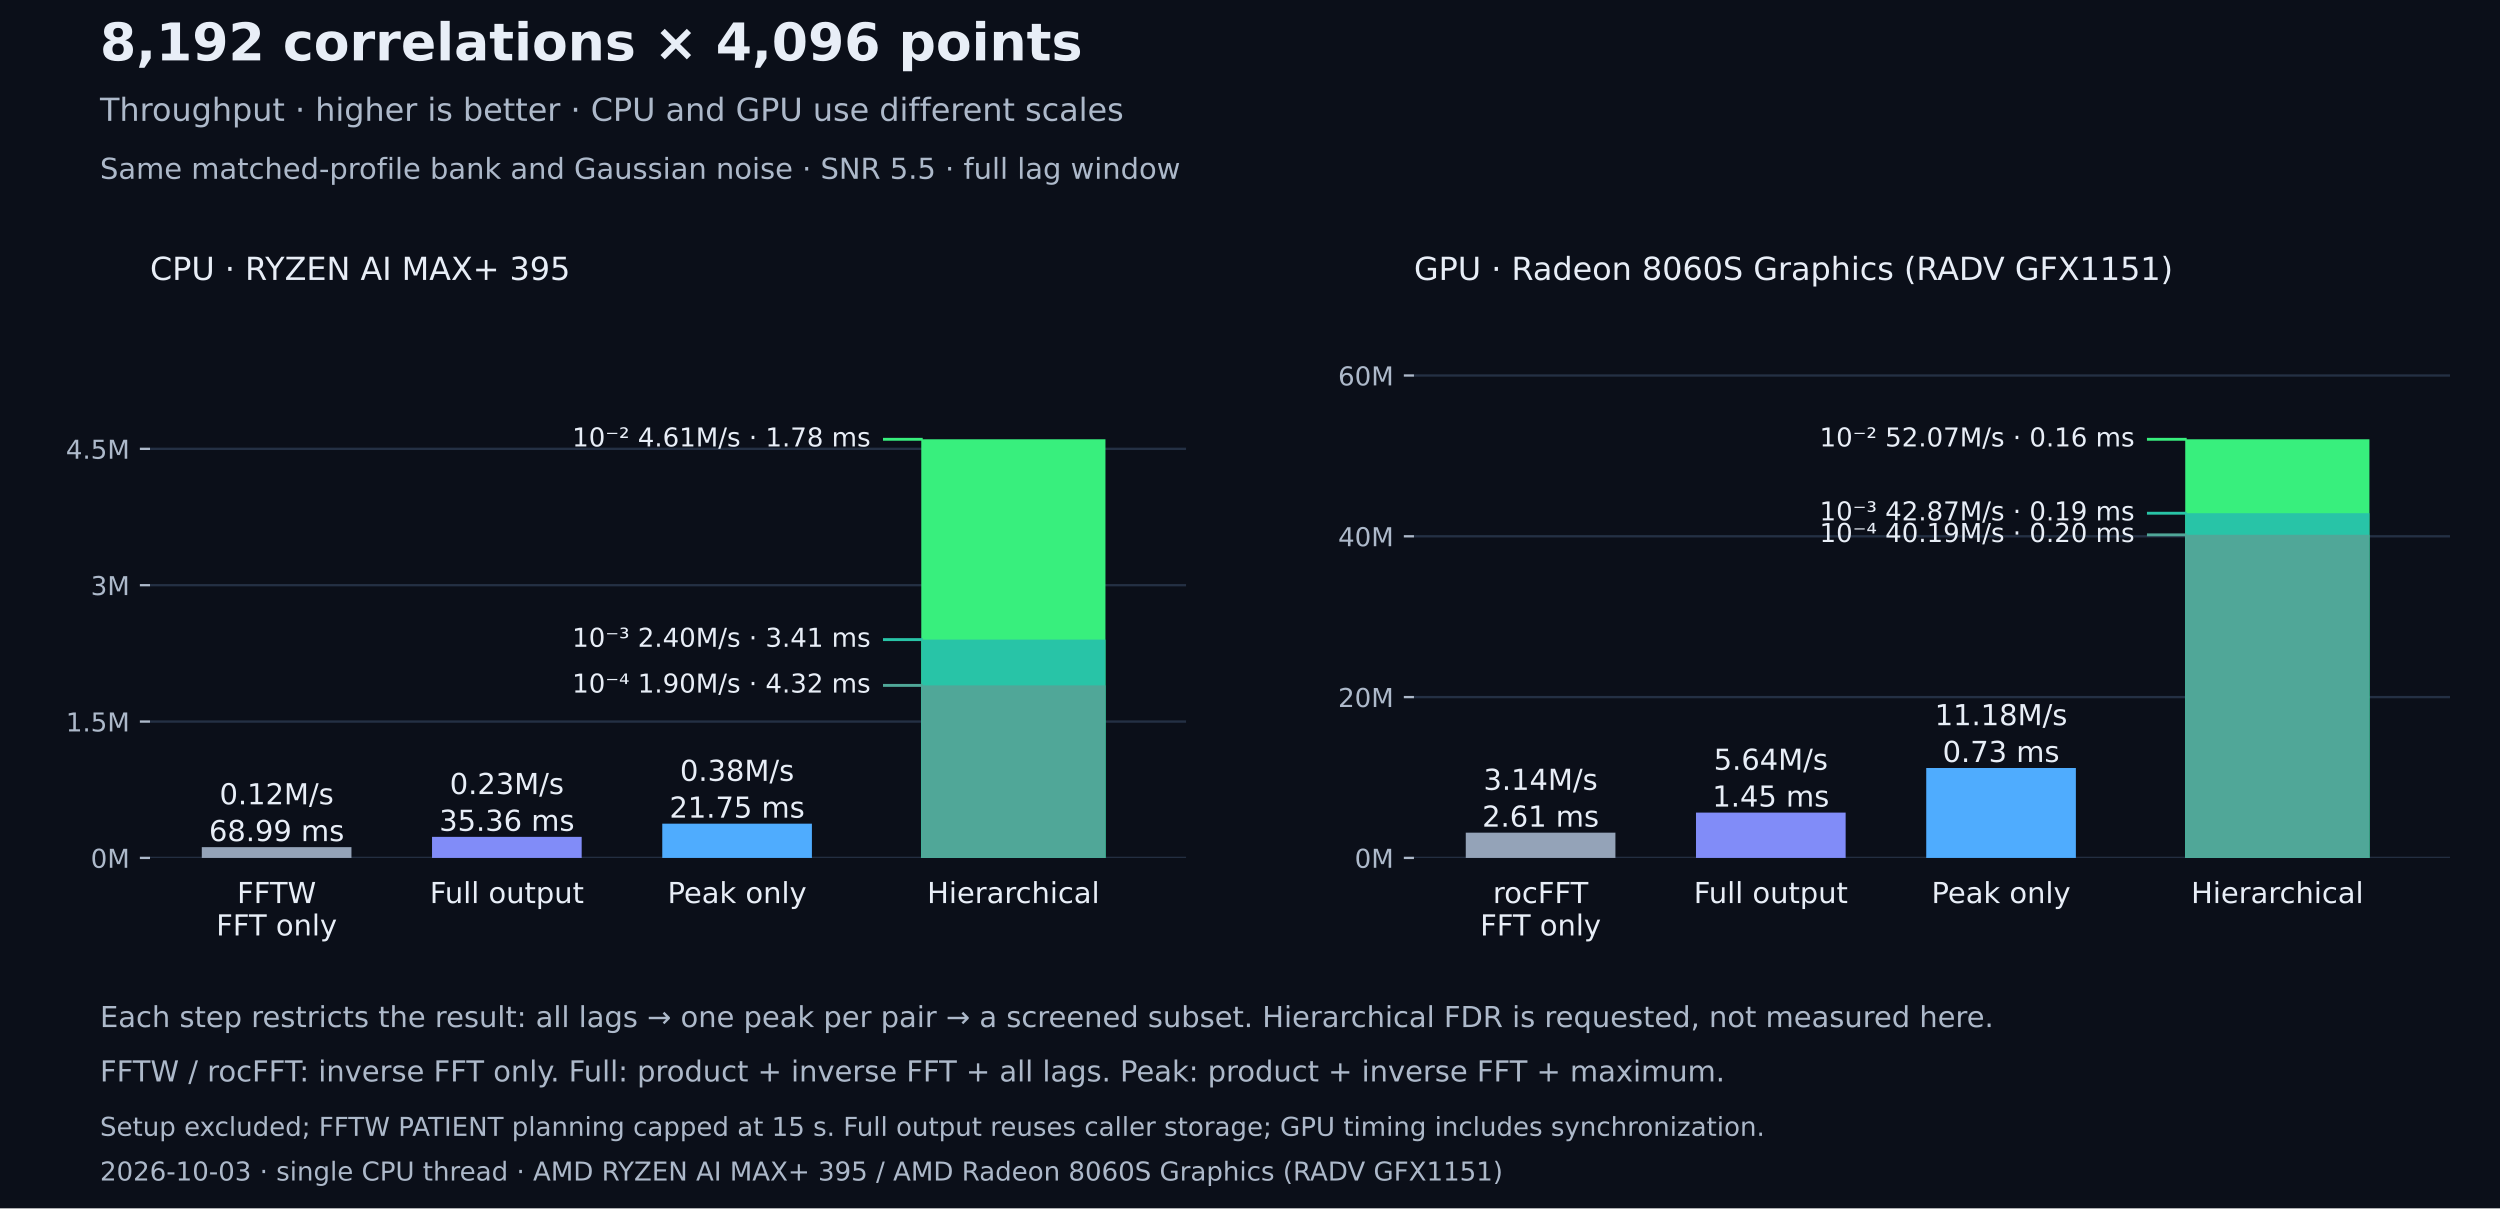
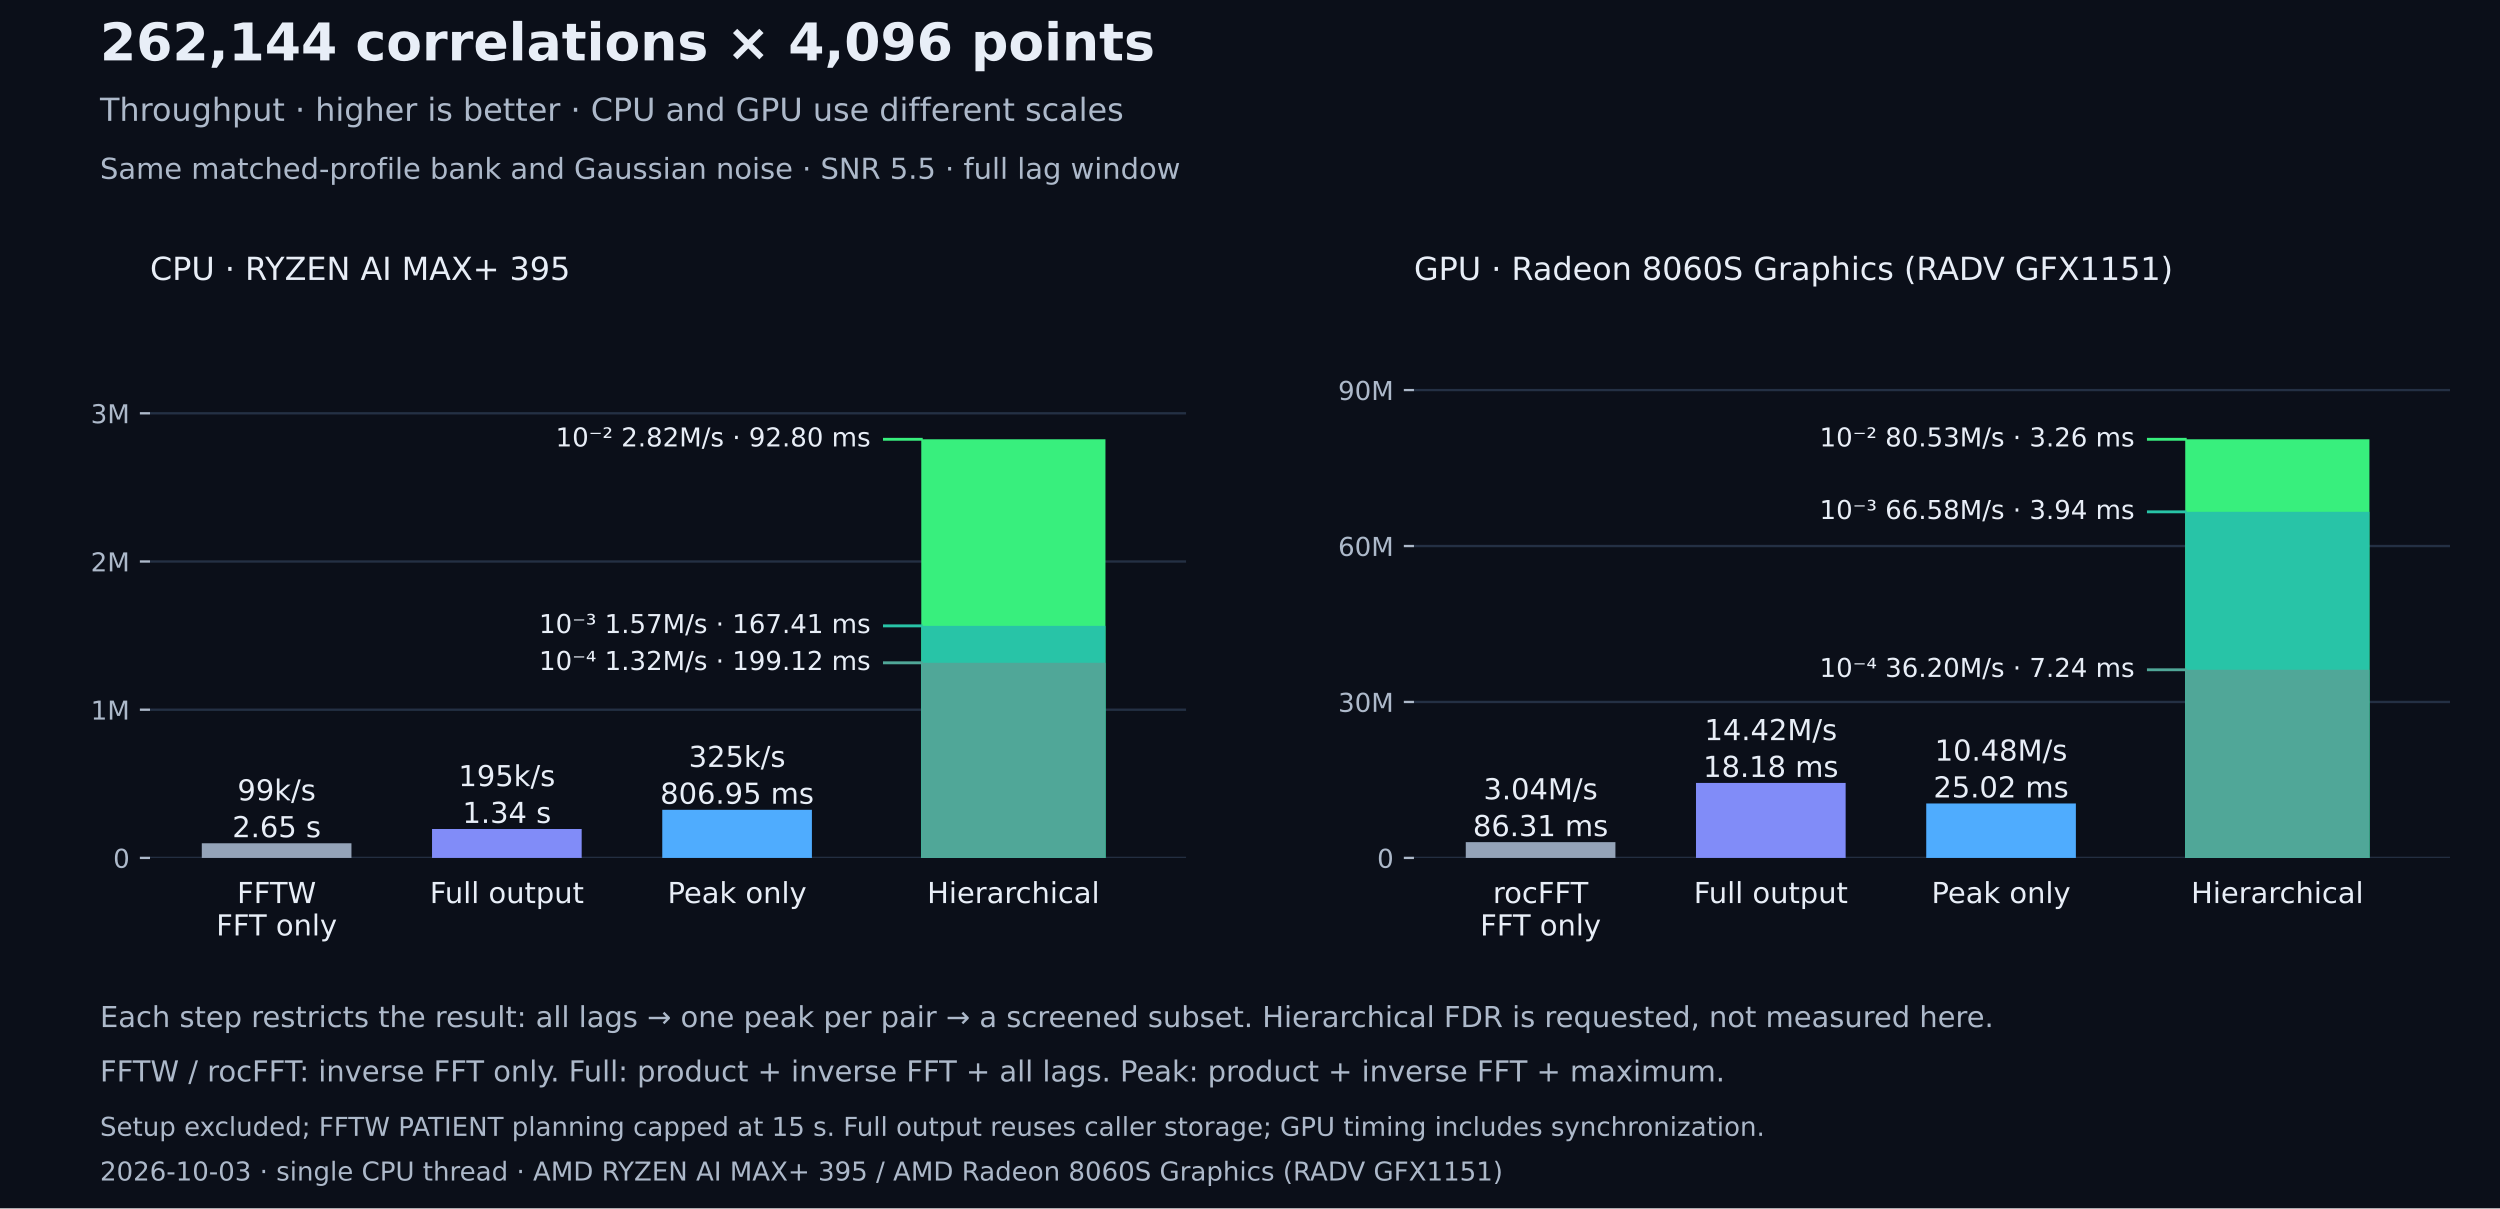
<svg xmlns="http://www.w3.org/2000/svg" xmlns:xlink="http://www.w3.org/1999/xlink" width="864pt" height="417.6pt" viewBox="0 0 864 417.6" version="1.1">
  <defs>
    <style type="text/css">*{stroke-linejoin: round; stroke-linecap: butt}</style>
  </defs>
  <g id="figure_1">
    <g id="patch_1">
      <path d="M 0 417.6 L 864 417.6 L 864 0 L 0 0 z " style="fill: #0b0f19" />
    </g>
    <g id="axes_1">
      <g id="patch_2">
        <path d="M 51.84 296.496 L 409.894 296.496 L 409.894 112.752 L 51.84 112.752 z " style="fill: #0b0f19" />
      </g>
      <g id="matplotlib.axis_1">
        <g id="xtick_1">
          <g id="line2d_1" />
          <g id="text_1">
            <text style="font-size: 10px; font-family: 'DejaVu Sans'; fill: #e8eef7" transform="translate(81.94044 312.0944)">FFTW</text>
            <text style="font-size: 10px; font-family: 'DejaVu Sans'; fill: #e8eef7" transform="translate(74.71857 323.2923)">FFT only</text>
          </g>
        </g>
        <g id="xtick_2">
          <g id="line2d_2" />
          <g id="text_2">
            <text style="font-size: 10px; font-family: 'DejaVu Sans'; text-anchor: middle; fill: #e8eef7" x="175.17" y="312.094" transform="rotate(-0 175.1697 312.0944)">Full output</text>
          </g>
        </g>
        <g id="xtick_3">
          <g id="line2d_3" />
          <g id="text_3">
            <text style="font-size: 10px; font-family: 'DejaVu Sans'; text-anchor: middle; fill: #e8eef7" x="254.737" y="312.094" transform="rotate(-0 254.7373 312.0944)">Peak only</text>
          </g>
        </g>
        <g id="xtick_4">
          <g id="line2d_4" />
          <g id="text_4">
            <text style="font-size: 10px; font-family: 'DejaVu Sans'; text-anchor: middle; fill: #e8eef7" x="350.218" y="312.094" transform="rotate(-0 350.2184 312.0944)">Hierarchical</text>
          </g>
        </g>
      </g>
      <g id="matplotlib.axis_2">
        <g id="ytick_1">
          <g id="line2d_5">
-             <path d="M 51.84 296.496 L 409.894 296.496 " clip-path="url(#p16ffa9c2d5)" style="fill: none; stroke: #243044; stroke-width: 0.8; stroke-linecap: square" />
+             <path d="M 51.84 296.496 L 409.894 296.496 " clip-path="url(#p762584da39)" style="fill: none; stroke: #243044; stroke-width: 0.8; stroke-linecap: square" />
          </g>
          <g id="line2d_6">
            <defs>
-               <path id="m19e0b57fc1" d="M 0 0 L -3.5 0 " style="stroke: #adb9ca; stroke-width: 0.8" />
+               <path id="me6d5c58ea3" d="M 0 0 L -3.5 0 " style="stroke: #adb9ca; stroke-width: 0.8" />
            </defs>
            <g>
-               <use xlink:href="#m19e0b57fc1" x="51.84" y="296.496" style="fill: #adb9ca; stroke: #adb9ca; stroke-width: 0.8" />
+               <use xlink:href="#me6d5c58ea3" x="51.84" y="296.496" style="fill: #adb9ca; stroke: #adb9ca; stroke-width: 0.8" />
            </g>
          </g>
          <g id="text_5">
-             <text style="font-size: 9px; font-family: 'DejaVu Sans'; text-anchor: end; fill: #adb9ca" x="44.84" y="299.915" transform="rotate(-0 44.84 299.9153)">0M</text>
+             <text style="font-size: 9px; font-family: 'DejaVu Sans'; text-anchor: end; fill: #adb9ca" x="44.84" y="299.915" transform="rotate(-0 44.84 299.9153)">0</text>
          </g>
        </g>
        <g id="ytick_2">
          <g id="line2d_7">
-             <path d="M 51.84 249.371 L 409.894 249.371 " clip-path="url(#p16ffa9c2d5)" style="fill: none; stroke: #243044; stroke-width: 0.8; stroke-linecap: square" />
+             <path d="M 51.84 245.279 L 409.894 245.279 " clip-path="url(#p762584da39)" style="fill: none; stroke: #243044; stroke-width: 0.8; stroke-linecap: square" />
          </g>
          <g id="line2d_8">
            <g>
-               <use xlink:href="#m19e0b57fc1" x="51.84" y="249.371" style="fill: #adb9ca; stroke: #adb9ca; stroke-width: 0.8" />
+               <use xlink:href="#me6d5c58ea3" x="51.84" y="245.279" style="fill: #adb9ca; stroke: #adb9ca; stroke-width: 0.8" />
            </g>
          </g>
          <g id="text_6">
-             <text style="font-size: 9px; font-family: 'DejaVu Sans'; text-anchor: end; fill: #adb9ca" x="44.84" y="252.79" transform="rotate(-0 44.84 252.79)">1.5M</text>
+             <text style="font-size: 9px; font-family: 'DejaVu Sans'; text-anchor: end; fill: #adb9ca" x="44.84" y="248.698" transform="rotate(-0 44.84 248.6978)">1M</text>
          </g>
        </g>
        <g id="ytick_3">
          <g id="line2d_9">
-             <path d="M 51.84 202.245 L 409.894 202.245 " clip-path="url(#p16ffa9c2d5)" style="fill: none; stroke: #243044; stroke-width: 0.8; stroke-linecap: square" />
+             <path d="M 51.84 194.061 L 409.894 194.061 " clip-path="url(#p762584da39)" style="fill: none; stroke: #243044; stroke-width: 0.8; stroke-linecap: square" />
          </g>
          <g id="line2d_10">
            <g>
-               <use xlink:href="#m19e0b57fc1" x="51.84" y="202.245" style="fill: #adb9ca; stroke: #adb9ca; stroke-width: 0.8" />
+               <use xlink:href="#me6d5c58ea3" x="51.84" y="194.061" style="fill: #adb9ca; stroke: #adb9ca; stroke-width: 0.8" />
            </g>
          </g>
          <g id="text_7">
-             <text style="font-size: 9px; font-family: 'DejaVu Sans'; text-anchor: end; fill: #adb9ca" x="44.84" y="205.665" transform="rotate(-0 44.84 205.6647)">3M</text>
+             <text style="font-size: 9px; font-family: 'DejaVu Sans'; text-anchor: end; fill: #adb9ca" x="44.84" y="197.48" transform="rotate(-0 44.84 197.4804)">2M</text>
          </g>
        </g>
        <g id="ytick_4">
          <g id="line2d_11">
-             <path d="M 51.84 155.12 L 409.894 155.12 " clip-path="url(#p16ffa9c2d5)" style="fill: none; stroke: #243044; stroke-width: 0.8; stroke-linecap: square" />
+             <path d="M 51.84 142.844 L 409.894 142.844 " clip-path="url(#p762584da39)" style="fill: none; stroke: #243044; stroke-width: 0.8; stroke-linecap: square" />
          </g>
          <g id="line2d_12">
            <g>
-               <use xlink:href="#m19e0b57fc1" x="51.84" y="155.12" style="fill: #adb9ca; stroke: #adb9ca; stroke-width: 0.8" />
+               <use xlink:href="#me6d5c58ea3" x="51.84" y="142.844" style="fill: #adb9ca; stroke: #adb9ca; stroke-width: 0.8" />
            </g>
          </g>
          <g id="text_8">
-             <text style="font-size: 9px; font-family: 'DejaVu Sans'; text-anchor: end; fill: #adb9ca" x="44.84" y="158.539" transform="rotate(-0 44.84 158.5395)">4.5M</text>
+             <text style="font-size: 9px; font-family: 'DejaVu Sans'; text-anchor: end; fill: #adb9ca" x="44.84" y="146.263" transform="rotate(-0 44.84 146.2629)">3M</text>
          </g>
        </g>
      </g>
      <g id="patch_3">
-         <path d="M 69.743 296.496 L 121.462 296.496 L 121.462 292.765 L 69.743 292.765 z " clip-path="url(#p16ffa9c2d5)" style="fill: #94a3b8" />
+         <path d="M 69.743 296.496 L 121.462 296.496 L 121.462 291.426 L 69.743 291.426 z " clip-path="url(#p762584da39)" style="fill: #94a3b8" />
      </g>
      <g id="text_9">
-         <text style="font-size: 10px; font-family: 'DejaVu Sans'; fill: #e8eef7" transform="translate(75.86623 277.9683)">0.12M/s</text>
-         <text style="font-size: 10px; font-family: 'DejaVu Sans'; fill: #e8eef7" transform="translate(72.22404 290.6858)">68.99 ms</text>
+         <text style="font-size: 10px; font-family: 'DejaVu Sans'; fill: #e8eef7" transform="translate(82.05529 276.6287)">99k/s</text>
+         <text style="font-size: 10px; font-family: 'DejaVu Sans'; fill: #e8eef7" transform="translate(80.2756 289.3462)">2.65 s</text>
      </g>
      <g id="patch_4">
-         <path d="M 149.31 296.496 L 201.029 296.496 L 201.029 289.218 L 149.31 289.218 z " clip-path="url(#p16ffa9c2d5)" style="fill: #818cf8" />
+         <path d="M 149.31 296.496 L 201.029 296.496 L 201.029 286.493 L 149.31 286.493 z " clip-path="url(#p762584da39)" style="fill: #818cf8" />
      </g>
      <g id="text_10">
-         <text style="font-size: 10px; font-family: 'DejaVu Sans'; fill: #e8eef7" transform="translate(155.4338 274.4208)">0.23M/s</text>
-         <text style="font-size: 10px; font-family: 'DejaVu Sans'; fill: #e8eef7" transform="translate(151.7916 287.1383)">35.36 ms</text>
+         <text style="font-size: 10px; font-family: 'DejaVu Sans'; fill: #e8eef7" transform="translate(158.4416 271.6963)">195k/s</text>
+         <text style="font-size: 10px; font-family: 'DejaVu Sans'; fill: #e8eef7" transform="translate(159.8432 284.4138)">1.34 s</text>
      </g>
      <g id="patch_5">
-         <path d="M 228.878 296.496 L 280.597 296.496 L 280.597 284.665 L 228.878 284.665 z " clip-path="url(#p16ffa9c2d5)" style="fill: #4facfe" />
+         <path d="M 228.878 296.496 L 280.597 296.496 L 280.597 279.858 L 228.878 279.858 z " clip-path="url(#p762584da39)" style="fill: #4facfe" />
      </g>
      <g id="text_11">
-         <text style="font-size: 10px; font-family: 'DejaVu Sans'; fill: #e8eef7" transform="translate(235.0014 269.8675)">0.38M/s</text>
-         <text style="font-size: 10px; font-family: 'DejaVu Sans'; fill: #e8eef7" transform="translate(231.3592 282.585)">21.75 ms</text>
+         <text style="font-size: 10px; font-family: 'DejaVu Sans'; fill: #e8eef7" transform="translate(238.0092 265.0603)">325k/s</text>
+         <text style="font-size: 10px; font-family: 'DejaVu Sans'; fill: #e8eef7" transform="translate(228.1779 277.7778)">806.95 ms</text>
      </g>
      <g id="patch_6">
-         <path d="M 318.391 296.496 L 382.045 296.496 L 382.045 151.816 L 318.391 151.816 z " clip-path="url(#p16ffa9c2d5)" style="fill: #38ef7d" />
+         <path d="M 318.391 296.496 L 382.045 296.496 L 382.045 151.816 L 318.391 151.816 z " clip-path="url(#p762584da39)" style="fill: #38ef7d" />
      </g>
      <g id="text_12">
-         <text style="font-size: 9px; font-family: 'DejaVu Sans'; text-anchor: end; fill: #e8eef7" x="300.886" y="154.299" transform="rotate(-0 300.8865 154.2991)">10⁻²  4.61M/s · 1.78 ms</text>
+         <text style="font-size: 9px; font-family: 'DejaVu Sans'; text-anchor: end; fill: #e8eef7" x="300.886" y="154.299" transform="rotate(-0 300.8865 154.2991)">10⁻²  2.82M/s · 92.80 ms</text>
      </g>
      <g id="patch_7">
-         <path d="M 318.391 296.496 L 382.045 296.496 L 382.045 221.044 L 318.391 221.044 z " clip-path="url(#p16ffa9c2d5)" style="fill: #28c4a7" />
+         <path d="M 318.391 296.496 L 382.045 296.496 L 382.045 216.295 L 318.391 216.295 z " clip-path="url(#p762584da39)" style="fill: #28c4a7" />
      </g>
      <g id="text_13">
-         <text style="font-size: 9px; font-family: 'DejaVu Sans'; text-anchor: end; fill: #e8eef7" x="300.886" y="223.527" transform="rotate(-0 300.8865 223.5271)">10⁻³  2.40M/s · 3.41 ms</text>
+         <text style="font-size: 9px; font-family: 'DejaVu Sans'; text-anchor: end; fill: #e8eef7" x="300.886" y="218.778" transform="rotate(-0 300.8865 218.778)">10⁻³  1.57M/s · 167.41 ms</text>
      </g>
      <g id="patch_8">
-         <path d="M 318.391 296.496 L 382.045 296.496 L 382.045 236.873 L 318.391 236.873 z " clip-path="url(#p16ffa9c2d5)" style="fill: #50a798" />
+         <path d="M 318.391 296.496 L 382.045 296.496 L 382.045 229.067 L 318.391 229.067 z " clip-path="url(#p762584da39)" style="fill: #50a798" />
      </g>
      <g id="text_14">
-         <text style="font-size: 9px; font-family: 'DejaVu Sans'; text-anchor: end; fill: #e8eef7" x="300.886" y="239.356" transform="rotate(-0 300.8865 239.3562)">10⁻⁴  1.90M/s · 4.32 ms</text>
+         <text style="font-size: 9px; font-family: 'DejaVu Sans'; text-anchor: end; fill: #e8eef7" x="300.886" y="231.551" transform="rotate(-0 300.8865 231.5507)">10⁻⁴  1.32M/s · 199.12 ms</text>
      </g>
      <g id="text_15">
        <text style="font-size: 11px; font-family: 'DejaVu Sans'; text-anchor: start; fill: #e8eef7" x="51.84" y="96.752" transform="rotate(-0 51.84 96.752)">CPU  ·  RYZEN AI MAX+ 395</text>
      </g>
      <g id="line2d_13">
-         <path d="M 305.661 151.816 L 318.391 151.816 " clip-path="url(#p16ffa9c2d5)" style="fill: none; stroke: #38ef7d; stroke-linecap: square" />
+         <path d="M 305.661 151.816 L 318.391 151.816 " clip-path="url(#p762584da39)" style="fill: none; stroke: #38ef7d; stroke-linecap: square" />
      </g>
      <g id="line2d_14">
-         <path d="M 305.661 221.044 L 318.391 221.044 " clip-path="url(#p16ffa9c2d5)" style="fill: none; stroke: #28c4a7; stroke-linecap: square" />
+         <path d="M 305.661 216.295 L 318.391 216.295 " clip-path="url(#p762584da39)" style="fill: none; stroke: #28c4a7; stroke-linecap: square" />
      </g>
      <g id="line2d_15">
-         <path d="M 305.661 236.873 L 318.391 236.873 " clip-path="url(#p16ffa9c2d5)" style="fill: none; stroke: #50a798; stroke-linecap: square" />
+         <path d="M 305.661 229.067 L 318.391 229.067 " clip-path="url(#p762584da39)" style="fill: none; stroke: #50a798; stroke-linecap: square" />
      </g>
    </g>
    <g id="axes_2">
      <g id="patch_9">
        <path d="M 488.666 296.496 L 846.72 296.496 L 846.72 112.752 L 488.666 112.752 z " style="fill: #0b0f19" />
      </g>
      <g id="matplotlib.axis_3">
        <g id="xtick_5">
          <g id="line2d_16" />
          <g id="text_16">
            <text style="font-size: 10px; font-family: 'DejaVu Sans'; fill: #e8eef7" transform="translate(515.9586 312.0944)">rocFFT</text>
            <text style="font-size: 10px; font-family: 'DejaVu Sans'; fill: #e8eef7" transform="translate(511.5445 323.2923)">FFT only</text>
          </g>
        </g>
        <g id="xtick_6">
          <g id="line2d_17" />
          <g id="text_17">
            <text style="font-size: 10px; font-family: 'DejaVu Sans'; text-anchor: middle; fill: #e8eef7" x="611.996" y="312.094" transform="rotate(-0 611.9957 312.0944)">Full output</text>
          </g>
        </g>
        <g id="xtick_7">
          <g id="line2d_18" />
          <g id="text_18">
            <text style="font-size: 10px; font-family: 'DejaVu Sans'; text-anchor: middle; fill: #e8eef7" x="691.563" y="312.094" transform="rotate(-0 691.5632 312.0944)">Peak only</text>
          </g>
        </g>
        <g id="xtick_8">
          <g id="line2d_19" />
          <g id="text_19">
            <text style="font-size: 10px; font-family: 'DejaVu Sans'; text-anchor: middle; fill: #e8eef7" x="787.044" y="312.094" transform="rotate(-0 787.0443 312.0944)">Hierarchical</text>
          </g>
        </g>
      </g>
      <g id="matplotlib.axis_4">
        <g id="ytick_5">
          <g id="line2d_20">
-             <path d="M 488.666 296.496 L 846.72 296.496 " clip-path="url(#p9aa42aea86)" style="fill: none; stroke: #243044; stroke-width: 0.8; stroke-linecap: square" />
+             <path d="M 488.666 296.496 L 846.72 296.496 " clip-path="url(#p53195e657e)" style="fill: none; stroke: #243044; stroke-width: 0.8; stroke-linecap: square" />
          </g>
          <g id="line2d_21">
            <g>
-               <use xlink:href="#m19e0b57fc1" x="488.666" y="296.496" style="fill: #adb9ca; stroke: #adb9ca; stroke-width: 0.8" />
+               <use xlink:href="#me6d5c58ea3" x="488.666" y="296.496" style="fill: #adb9ca; stroke: #adb9ca; stroke-width: 0.8" />
            </g>
          </g>
          <g id="text_20">
-             <text style="font-size: 9px; font-family: 'DejaVu Sans'; text-anchor: end; fill: #adb9ca" x="481.666" y="299.915" transform="rotate(-0 481.6659 299.9153)">0M</text>
+             <text style="font-size: 9px; font-family: 'DejaVu Sans'; text-anchor: end; fill: #adb9ca" x="481.666" y="299.915" transform="rotate(-0 481.6659 299.9153)">0</text>
          </g>
        </g>
        <g id="ytick_6">
          <g id="line2d_22">
-             <path d="M 488.666 240.924 L 846.72 240.924 " clip-path="url(#p9aa42aea86)" style="fill: none; stroke: #243044; stroke-width: 0.8; stroke-linecap: square" />
+             <path d="M 488.666 242.601 L 846.72 242.601 " clip-path="url(#p53195e657e)" style="fill: none; stroke: #243044; stroke-width: 0.8; stroke-linecap: square" />
          </g>
          <g id="line2d_23">
            <g>
-               <use xlink:href="#m19e0b57fc1" x="488.666" y="240.924" style="fill: #adb9ca; stroke: #adb9ca; stroke-width: 0.8" />
+               <use xlink:href="#me6d5c58ea3" x="488.666" y="242.601" style="fill: #adb9ca; stroke: #adb9ca; stroke-width: 0.8" />
            </g>
          </g>
          <g id="text_21">
-             <text style="font-size: 9px; font-family: 'DejaVu Sans'; text-anchor: end; fill: #adb9ca" x="481.666" y="244.343" transform="rotate(-0 481.6659 244.343)">20M</text>
+             <text style="font-size: 9px; font-family: 'DejaVu Sans'; text-anchor: end; fill: #adb9ca" x="481.666" y="246.02" transform="rotate(-0 481.6659 246.0201)">30M</text>
          </g>
        </g>
        <g id="ytick_7">
          <g id="line2d_24">
-             <path d="M 488.666 185.351 L 846.72 185.351 " clip-path="url(#p9aa42aea86)" style="fill: none; stroke: #243044; stroke-width: 0.8; stroke-linecap: square" />
+             <path d="M 488.666 188.706 L 846.72 188.706 " clip-path="url(#p53195e657e)" style="fill: none; stroke: #243044; stroke-width: 0.8; stroke-linecap: square" />
          </g>
          <g id="line2d_25">
            <g>
-               <use xlink:href="#m19e0b57fc1" x="488.666" y="185.351" style="fill: #adb9ca; stroke: #adb9ca; stroke-width: 0.8" />
+               <use xlink:href="#me6d5c58ea3" x="488.666" y="188.706" style="fill: #adb9ca; stroke: #adb9ca; stroke-width: 0.8" />
            </g>
          </g>
          <g id="text_22">
-             <text style="font-size: 9px; font-family: 'DejaVu Sans'; text-anchor: end; fill: #adb9ca" x="481.666" y="188.771" transform="rotate(-0 481.6659 188.7707)">40M</text>
+             <text style="font-size: 9px; font-family: 'DejaVu Sans'; text-anchor: end; fill: #adb9ca" x="481.666" y="192.125" transform="rotate(-0 481.6659 192.1248)">60M</text>
          </g>
        </g>
        <g id="ytick_8">
          <g id="line2d_26">
-             <path d="M 488.666 129.779 L 846.72 129.779 " clip-path="url(#p9aa42aea86)" style="fill: none; stroke: #243044; stroke-width: 0.8; stroke-linecap: square" />
+             <path d="M 488.666 134.81 L 846.72 134.81 " clip-path="url(#p53195e657e)" style="fill: none; stroke: #243044; stroke-width: 0.8; stroke-linecap: square" />
          </g>
          <g id="line2d_27">
            <g>
-               <use xlink:href="#m19e0b57fc1" x="488.666" y="129.779" style="fill: #adb9ca; stroke: #adb9ca; stroke-width: 0.8" />
+               <use xlink:href="#me6d5c58ea3" x="488.666" y="134.81" style="fill: #adb9ca; stroke: #adb9ca; stroke-width: 0.8" />
            </g>
          </g>
          <g id="text_23">
-             <text style="font-size: 9px; font-family: 'DejaVu Sans'; text-anchor: end; fill: #adb9ca" x="481.666" y="133.198" transform="rotate(-0 481.6659 133.1984)">60M</text>
+             <text style="font-size: 9px; font-family: 'DejaVu Sans'; text-anchor: end; fill: #adb9ca" x="481.666" y="138.23" transform="rotate(-0 481.6659 138.2296)">90M</text>
          </g>
        </g>
      </g>
      <g id="patch_10">
-         <path d="M 506.569 296.496 L 558.288 296.496 L 558.288 287.773 L 506.569 287.773 z " clip-path="url(#p9aa42aea86)" style="fill: #94a3b8" />
+         <path d="M 506.569 296.496 L 558.288 296.496 L 558.288 291.039 L 506.569 291.039 z " clip-path="url(#p53195e657e)" style="fill: #94a3b8" />
      </g>
      <g id="text_24">
-         <text style="font-size: 10px; font-family: 'DejaVu Sans'; fill: #e8eef7" transform="translate(512.6922 272.9754)">3.14M/s</text>
-         <text style="font-size: 10px; font-family: 'DejaVu Sans'; fill: #e8eef7" transform="translate(512.2312 285.6929)">2.61 ms</text>
+         <text style="font-size: 10px; font-family: 'DejaVu Sans'; fill: #e8eef7" transform="translate(512.6922 276.2421)">3.04M/s</text>
+         <text style="font-size: 10px; font-family: 'DejaVu Sans'; fill: #e8eef7" transform="translate(509.05 288.9596)">86.31 ms</text>
      </g>
      <g id="patch_11">
-         <path d="M 586.136 296.496 L 637.855 296.496 L 637.855 280.832 L 586.136 280.832 z " clip-path="url(#p9aa42aea86)" style="fill: #818cf8" />
+         <path d="M 586.136 296.496 L 637.855 296.496 L 637.855 270.591 L 586.136 270.591 z " clip-path="url(#p53195e657e)" style="fill: #818cf8" />
      </g>
      <g id="text_25">
-         <text style="font-size: 10px; font-family: 'DejaVu Sans'; fill: #e8eef7" transform="translate(592.2597 266.0345)">5.64M/s</text>
-         <text style="font-size: 10px; font-family: 'DejaVu Sans'; fill: #e8eef7" transform="translate(591.7988 278.752)">1.45 ms</text>
+         <text style="font-size: 10px; font-family: 'DejaVu Sans'; fill: #e8eef7" transform="translate(589.0785 255.7936)">14.42M/s</text>
+         <text style="font-size: 10px; font-family: 'DejaVu Sans'; fill: #e8eef7" transform="translate(588.6176 268.5111)">18.18 ms</text>
      </g>
      <g id="patch_12">
-         <path d="M 665.704 296.496 L 717.423 296.496 L 717.423 265.422 L 665.704 265.422 z " clip-path="url(#p9aa42aea86)" style="fill: #4facfe" />
+         <path d="M 665.704 296.496 L 717.423 296.496 L 717.423 277.675 L 665.704 277.675 z " clip-path="url(#p53195e657e)" style="fill: #4facfe" />
      </g>
      <g id="text_26">
-         <text style="font-size: 10px; font-family: 'DejaVu Sans'; fill: #e8eef7" transform="translate(668.6461 250.6252)">11.18M/s</text>
-         <text style="font-size: 10px; font-family: 'DejaVu Sans'; fill: #e8eef7" transform="translate(671.3664 263.3427)">0.73 ms</text>
+         <text style="font-size: 10px; font-family: 'DejaVu Sans'; fill: #e8eef7" transform="translate(668.6461 262.8774)">10.48M/s</text>
+         <text style="font-size: 10px; font-family: 'DejaVu Sans'; fill: #e8eef7" transform="translate(668.1851 275.5949)">25.02 ms</text>
      </g>
      <g id="patch_13">
-         <path d="M 755.217 296.496 L 818.871 296.496 L 818.871 151.816 L 755.217 151.816 z " clip-path="url(#p9aa42aea86)" style="fill: #38ef7d" />
+         <path d="M 755.217 296.496 L 818.871 296.496 L 818.871 151.816 L 755.217 151.816 z " clip-path="url(#p53195e657e)" style="fill: #38ef7d" />
      </g>
      <g id="text_27">
-         <text style="font-size: 9px; font-family: 'DejaVu Sans'; text-anchor: end; fill: #e8eef7" x="737.712" y="154.299" transform="rotate(-0 737.7124 154.2991)">10⁻²  52.07M/s · 0.16 ms</text>
+         <text style="font-size: 9px; font-family: 'DejaVu Sans'; text-anchor: end; fill: #e8eef7" x="737.712" y="154.299" transform="rotate(-0 737.7124 154.2991)">10⁻²  80.53M/s · 3.26 ms</text>
      </g>
      <g id="patch_14">
-         <path d="M 755.217 296.496 L 818.871 296.496 L 818.871 177.369 L 755.217 177.369 z " clip-path="url(#p9aa42aea86)" style="fill: #28c4a7" />
+         <path d="M 755.217 296.496 L 818.871 296.496 L 818.871 176.888 L 755.217 176.888 z " clip-path="url(#p53195e657e)" style="fill: #28c4a7" />
      </g>
      <g id="text_28">
-         <text style="font-size: 9px; font-family: 'DejaVu Sans'; text-anchor: end; fill: #e8eef7" x="737.712" y="179.853" transform="rotate(-0 737.7124 179.8526)">10⁻³  42.87M/s · 0.19 ms</text>
+         <text style="font-size: 9px; font-family: 'DejaVu Sans'; text-anchor: end; fill: #e8eef7" x="737.712" y="179.371" transform="rotate(-0 737.7124 179.3714)">10⁻³  66.58M/s · 3.94 ms</text>
      </g>
      <g id="patch_15">
-         <path d="M 755.217 296.496 L 818.871 296.496 L 818.871 184.834 L 755.217 184.834 z " clip-path="url(#p9aa42aea86)" style="fill: #50a798" />
+         <path d="M 755.217 296.496 L 818.871 296.496 L 818.871 231.471 L 755.217 231.471 z " clip-path="url(#p53195e657e)" style="fill: #50a798" />
      </g>
      <g id="text_29">
-         <text style="font-size: 9px; font-family: 'DejaVu Sans'; text-anchor: end; fill: #e8eef7" x="737.712" y="187.318" transform="rotate(-0 737.7124 187.3177)">10⁻⁴  40.19M/s · 0.20 ms</text>
+         <text style="font-size: 9px; font-family: 'DejaVu Sans'; text-anchor: end; fill: #e8eef7" x="737.712" y="233.954" transform="rotate(-0 737.7124 233.9542)">10⁻⁴  36.20M/s · 7.24 ms</text>
      </g>
      <g id="text_30">
        <text style="font-size: 11px; font-family: 'DejaVu Sans'; text-anchor: start; fill: #e8eef7" x="488.666" y="96.752" transform="rotate(-0 488.6659 96.752)">GPU  ·  Radeon 8060S Graphics (RADV GFX1151)</text>
      </g>
      <g id="line2d_28">
-         <path d="M 742.486 151.816 L 755.217 151.816 " clip-path="url(#p9aa42aea86)" style="fill: none; stroke: #38ef7d; stroke-linecap: square" />
+         <path d="M 742.486 151.816 L 755.217 151.816 " clip-path="url(#p53195e657e)" style="fill: none; stroke: #38ef7d; stroke-linecap: square" />
      </g>
      <g id="line2d_29">
-         <path d="M 742.486 177.369 L 755.217 177.369 " clip-path="url(#p9aa42aea86)" style="fill: none; stroke: #28c4a7; stroke-linecap: square" />
+         <path d="M 742.486 176.888 L 755.217 176.888 " clip-path="url(#p53195e657e)" style="fill: none; stroke: #28c4a7; stroke-linecap: square" />
      </g>
      <g id="line2d_30">
-         <path d="M 742.486 184.834 L 755.217 184.834 " clip-path="url(#p9aa42aea86)" style="fill: none; stroke: #50a798; stroke-linecap: square" />
+         <path d="M 742.486 231.471 L 755.217 231.471 " clip-path="url(#p53195e657e)" style="fill: none; stroke: #50a798; stroke-linecap: square" />
      </g>
    </g>
    <g id="text_31">
-       <text style="font-weight: 700; font-size: 18px; font-family: 'DejaVu Sans'; text-anchor: start; fill: #e8eef7" x="34.56" y="20.88" transform="rotate(-0 34.56 20.88)">8,192 correlations × 4,096 points</text>
+       <text style="font-weight: 700; font-size: 18px; font-family: 'DejaVu Sans'; text-anchor: start; fill: #e8eef7" x="34.56" y="20.88" transform="rotate(-0 34.56 20.88)">262,144 correlations × 4,096 points</text>
    </g>
    <g id="text_32">
      <text style="font-size: 11px; font-family: 'DejaVu Sans'; text-anchor: start; fill: #adb9ca" x="34.56" y="41.76" transform="rotate(-0 34.56 41.76)">Throughput · higher is better · CPU and GPU use different scales</text>
    </g>
    <g id="text_33">
      <text style="font-size: 10px; font-family: 'DejaVu Sans'; text-anchor: start; fill: #adb9ca" x="34.56" y="61.805" transform="rotate(-0 34.56 61.8048)">Same matched-profile bank and Gaussian noise · SNR 5.5 · full lag window</text>
    </g>
    <g id="text_34">
      <text style="font-size: 10px; font-family: 'DejaVu Sans'; text-anchor: start; fill: #adb9ca" x="34.56" y="354.96" transform="rotate(-0 34.56 354.96)">Each step restricts the result: all lags → one peak per pair → a screened subset. Hierarchical FDR is requested, not measured here.</text>
    </g>
    <g id="text_35">
      <text style="font-size: 10px; font-family: 'DejaVu Sans'; text-anchor: start; fill: #adb9ca" x="34.56" y="373.752" transform="rotate(-0 34.56 373.752)">FFTW / rocFFT: inverse FFT only. Full: product + inverse FFT + all lags. Peak: product + inverse FFT + maximum.</text>
    </g>
    <g id="text_36">
      <text style="font-size: 9px; font-family: 'DejaVu Sans'; text-anchor: start; fill: #adb9ca" x="34.56" y="392.544" transform="rotate(-0 34.56 392.544)">Setup excluded; FFTW PATIENT planning capped at 15 s. Full output reuses caller storage; GPU timing includes synchronization.</text>
    </g>
    <g id="text_37">
      <text style="font-size: 9px; font-family: 'DejaVu Sans'; text-anchor: start; fill: #adb9ca" x="34.56" y="407.995" transform="rotate(-0 34.56 407.9952)">2026-10-03 · single CPU thread · AMD RYZEN AI MAX+ 395 / AMD Radeon 8060S Graphics (RADV GFX1151)</text>
    </g>
  </g>
  <defs>
-     <clipPath id="p16ffa9c2d5">
+     <clipPath id="p762584da39">
      <rect x="51.84" y="112.752" width="358.054" height="183.744" />
    </clipPath>
-     <clipPath id="p9aa42aea86">
+     <clipPath id="p53195e657e">
      <rect x="488.666" y="112.752" width="358.054" height="183.744" />
    </clipPath>
  </defs>
</svg>
